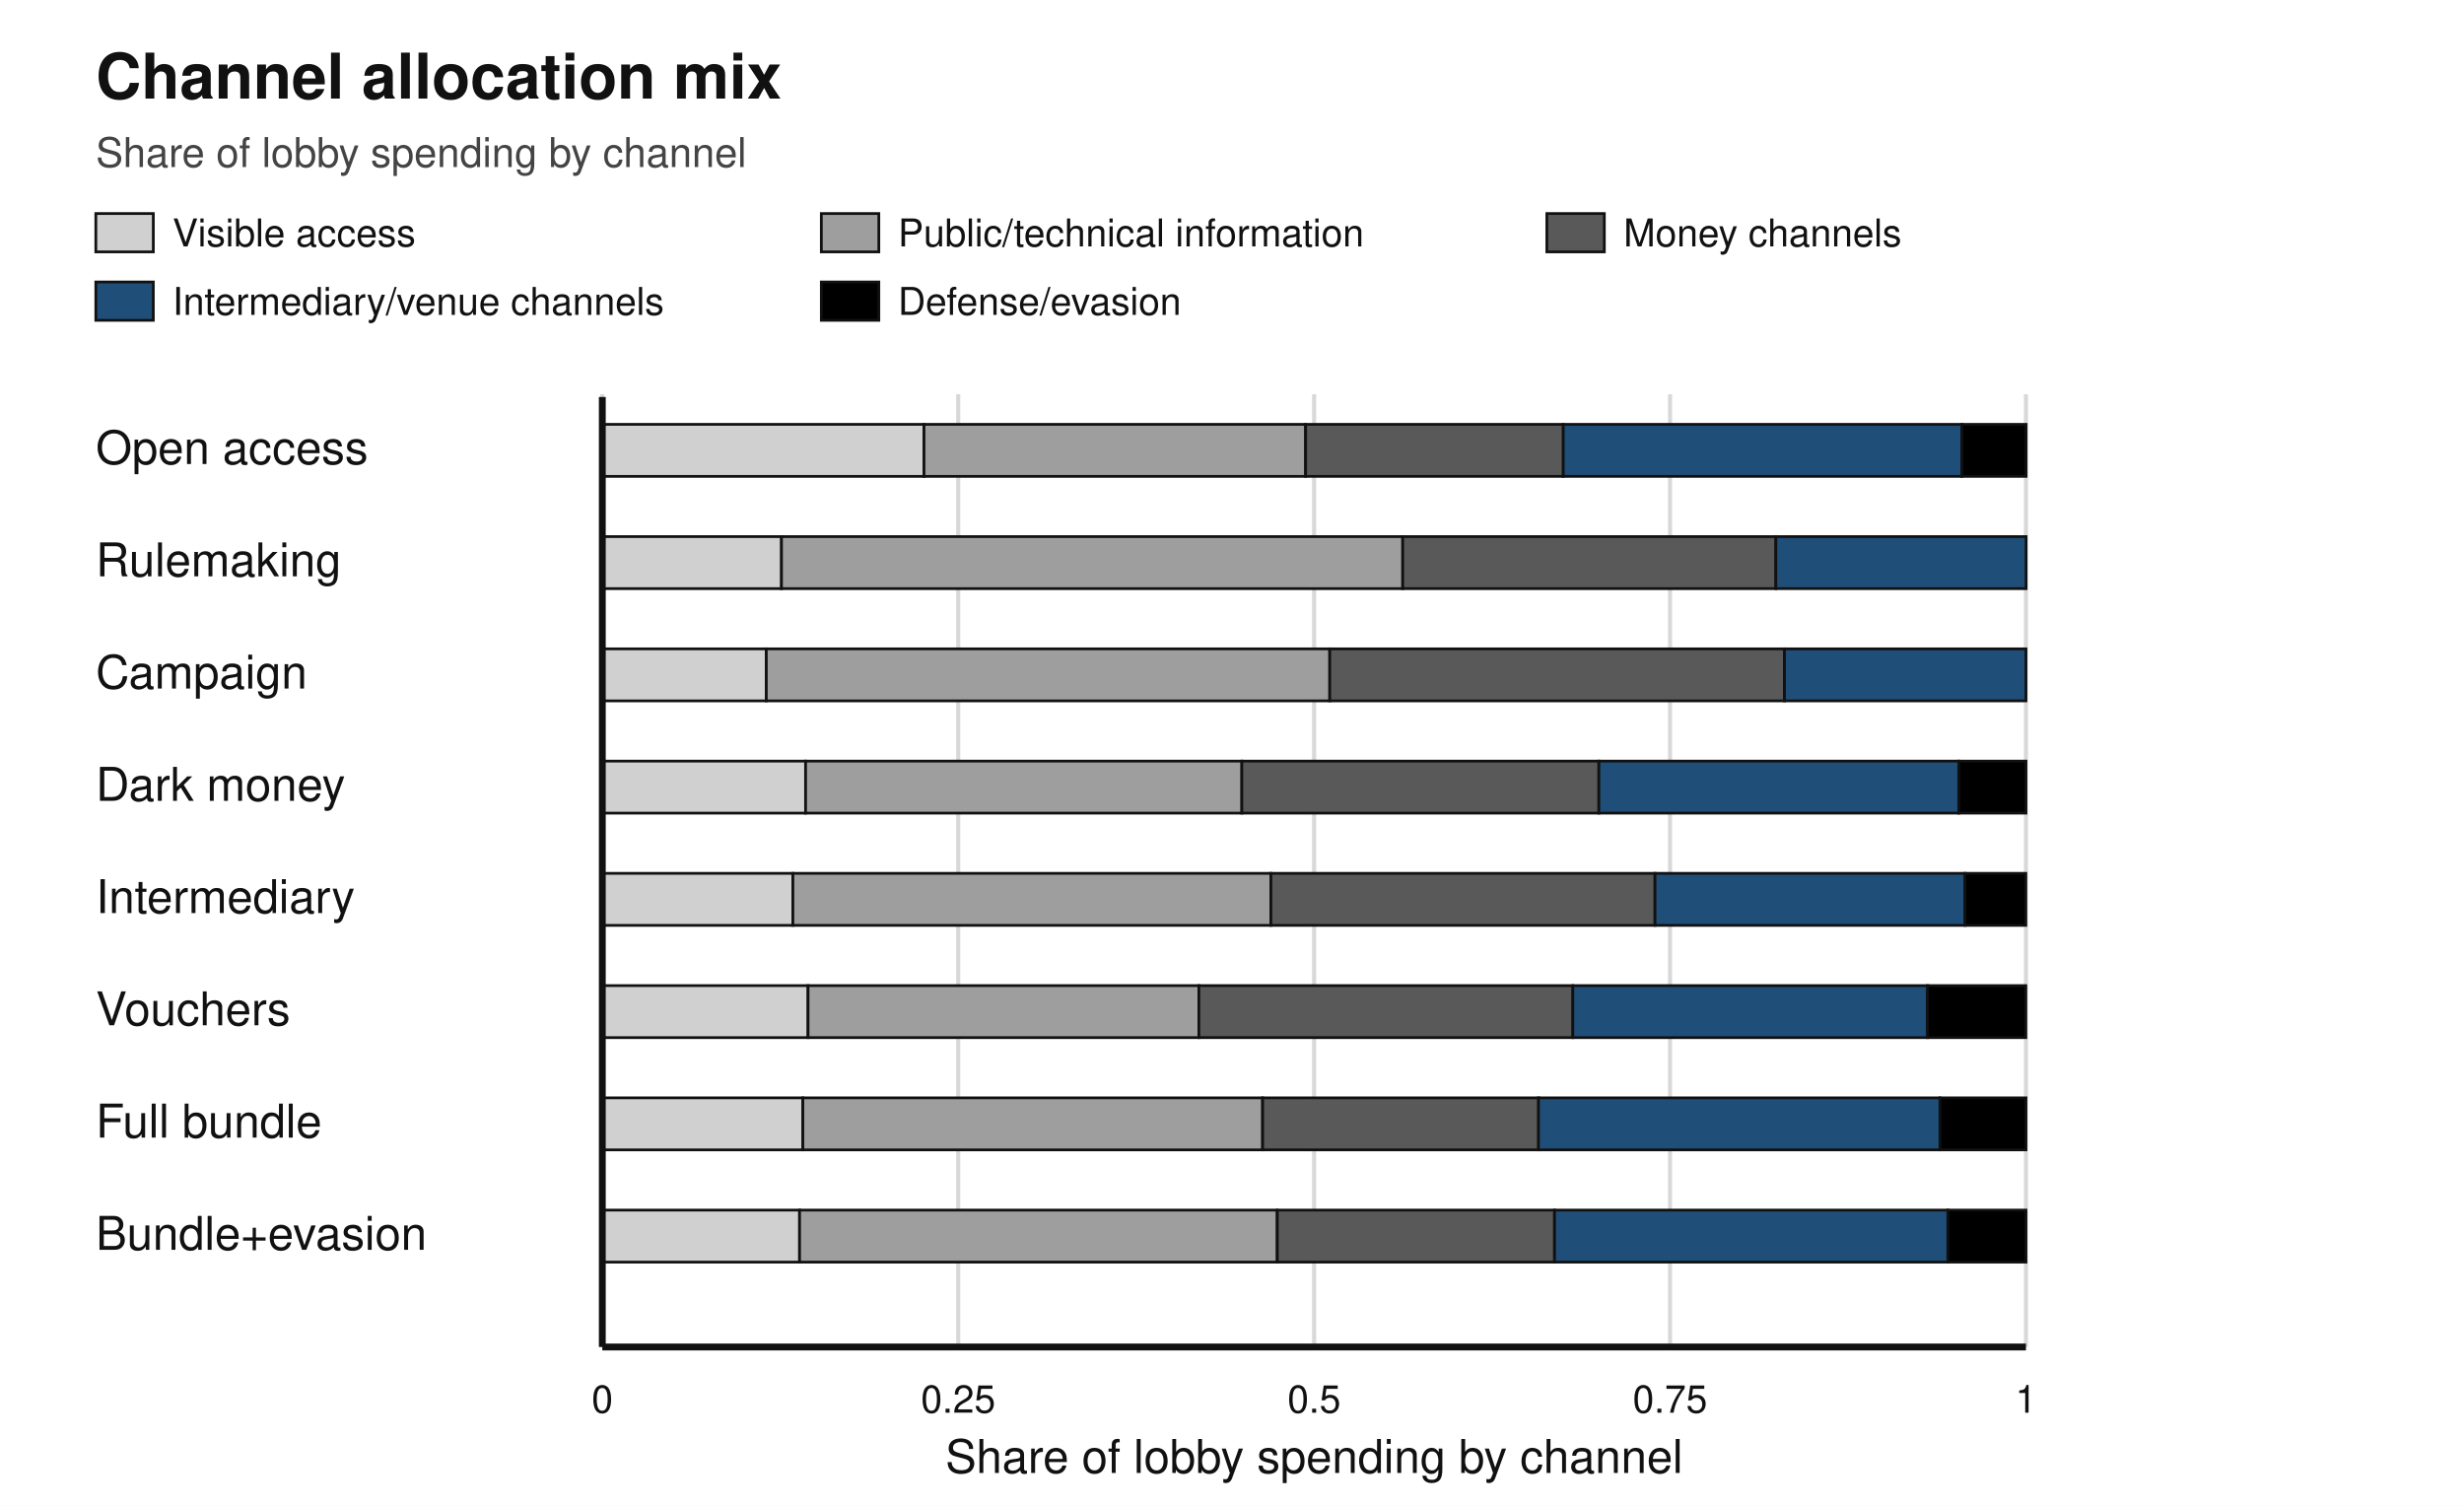
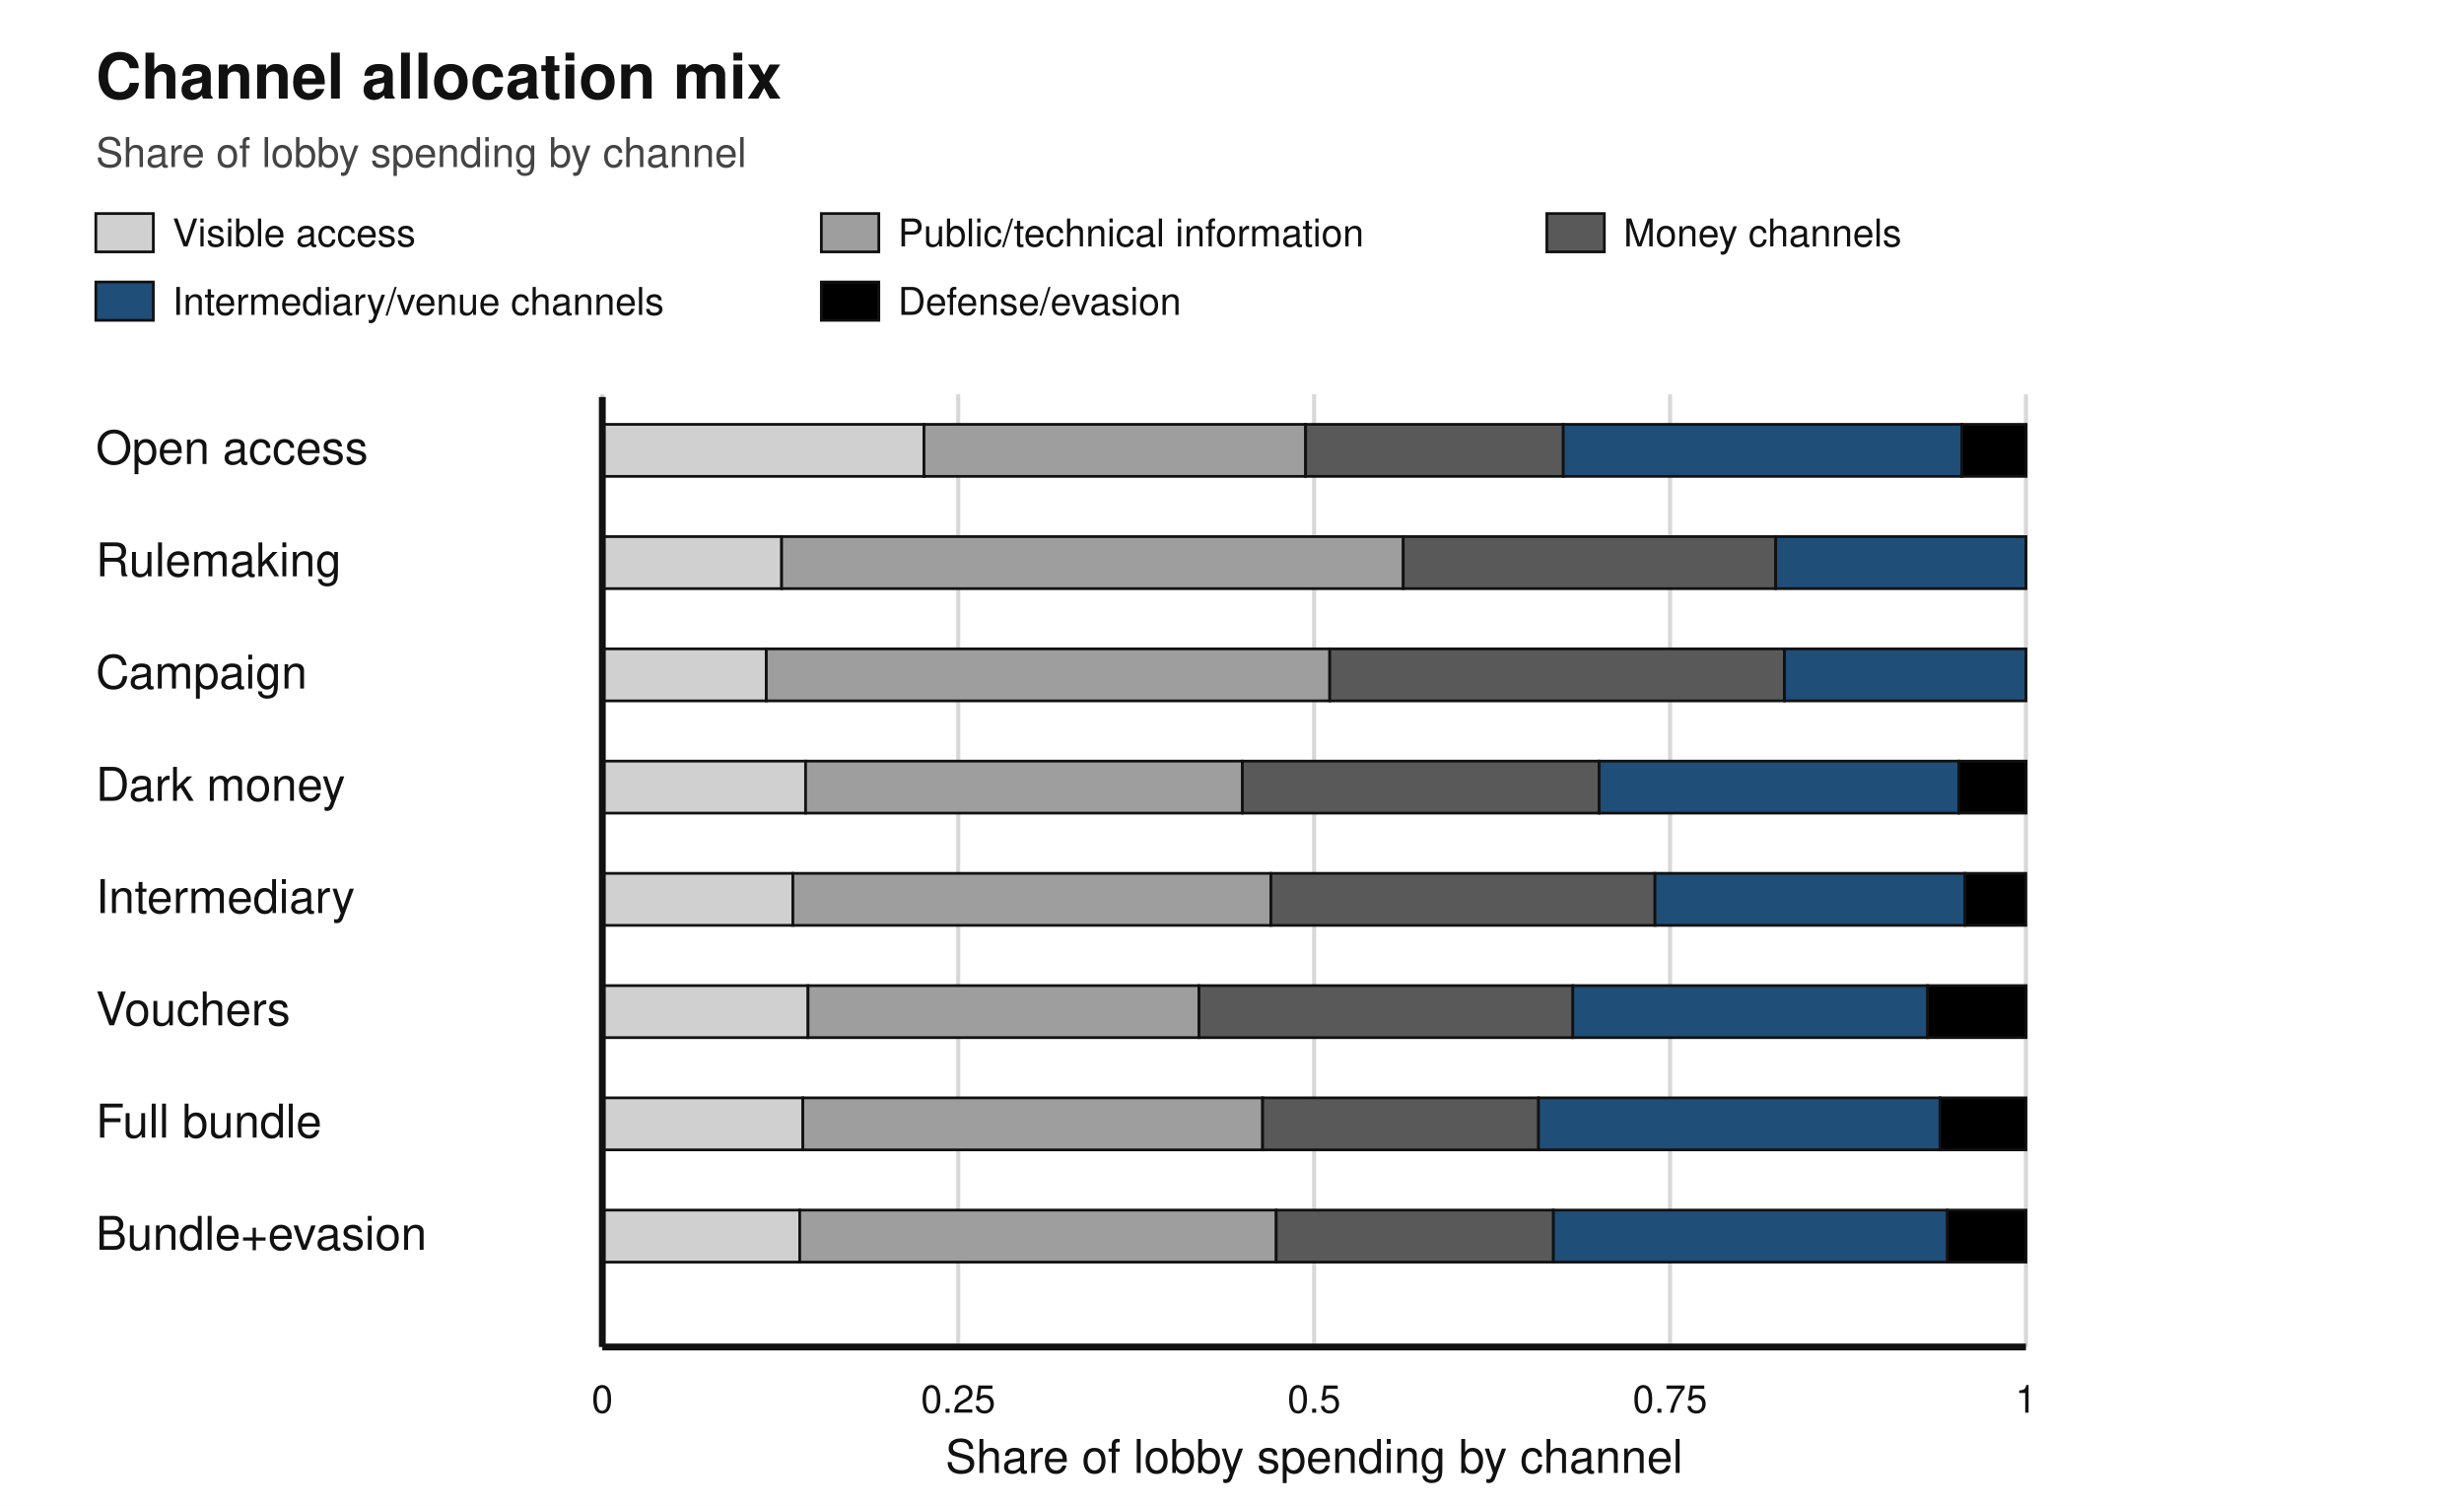
<svg xmlns="http://www.w3.org/2000/svg" width="1800px" height="1100px" viewBox="0 0 1800 1100" role="img">
  <style>
text { font-family: Helvetica, Arial, sans-serif; font-size: 34px; fill: #111; }
.title { font-size: 46px; font-weight: 700; }
.subtitle { font-size: 30px; fill: #444; }
.small, .tick, .label { font-size: 28px; }
.point-number { font-size: 22px; fill: #fff; font-weight: 700; }
.arch-title { font-size: 30px; font-weight: 700; }
.axis { stroke: #111; stroke-width: 5; fill: none; }
.grid { stroke: #d8d8d8; stroke-width: 3; fill: none; }
.segment, .point, .legend-swatch, .arch-box { stroke: #111; stroke-width: 2; }
.warning-zone { stroke: none; }
.label-box { fill: #fff; stroke: #111; stroke-width: 2; }
.leader { stroke: #333; stroke-width: 2; fill: none; stroke-dasharray: 8 8; }
.threshold { stroke: #999; stroke-width: 4; fill: none; stroke-dasharray: 12 12; }
.series-primary { stroke: #111; stroke-width: 8; fill: none; }
.series-secondary { stroke: #777; stroke-width: 8; fill: none; stroke-dasharray: 24 18; }
</style>
  <rect width="100%" height="100%" fill="#fff" />
  <text x="70" y="72" text-anchor="start" class="title">Channel allocation mix</text>
  <text x="70" y="122" text-anchor="start" class="subtitle">Share of lobby spending by channel</text>
  <line x1="440" y1="288" x2="440" y2="984" class="grid" />
  <text x="440" y="1032" text-anchor="middle" class="tick">0</text>
  <line x1="700" y1="288" x2="700" y2="984" class="grid" />
  <text x="700" y="1032" text-anchor="middle" class="tick">0.25</text>
  <line x1="960" y1="288" x2="960" y2="984" class="grid" />
  <text x="960" y="1032" text-anchor="middle" class="tick">0.5</text>
  <line x1="1220" y1="288" x2="1220" y2="984" class="grid" />
  <text x="1220" y="1032" text-anchor="middle" class="tick">0.75</text>
  <line x1="1480" y1="288" x2="1480" y2="984" class="grid" />
  <text x="1480" y="1032" text-anchor="middle" class="tick">1</text>
  <text x="70" y="339" text-anchor="start">Open access</text>
  <rect x="440" y="310" width="235.0" height="38" fill="#d0d0d0" class="segment" />
  <rect x="675.0" y="310" width="278.7" height="38" fill="#9e9e9e" class="segment" />
  <rect x="953.8" y="310" width="188.2" height="38" fill="#595959" class="segment" />
  <rect x="1142" y="310" width="291.2" height="38" fill="#1f4e79" class="segment" />
  <rect x="1433.2" y="310" width="46.9" height="38" fill="#000000" class="segment" />
  <text x="70" y="421" text-anchor="start">Rulemaking</text>
-   <rect x="440" y="392" width="130.9" height="38" fill="#d0d0d0" class="segment" />
-   <rect x="570.9" y="392" width="453.8" height="38" fill="#9e9e9e" class="segment" />
-   <rect x="1024.7" y="392" width="272.6" height="38" fill="#595959" class="segment" />
-   <rect x="1297.3" y="392" width="182.8" height="38" fill="#1f4e79" class="segment" />
+   <rect x="440" y="392" width="131.0" height="38" fill="#d0d0d0" class="segment" />
+   <rect x="571.0" y="392" width="454.1" height="38" fill="#9e9e9e" class="segment" />
+   <rect x="1025.1" y="392" width="272.1" height="38" fill="#595959" class="segment" />
+   <rect x="1297.2" y="392" width="182.8" height="38" fill="#1f4e79" class="segment" />
  <text x="70" y="503" text-anchor="start">Campaign</text>
  <rect x="440" y="474" width="119.8" height="38" fill="#d0d0d0" class="segment" />
  <rect x="559.8" y="474" width="411.6" height="38" fill="#9e9e9e" class="segment" />
  <rect x="971.4" y="474" width="332.2" height="38" fill="#595959" class="segment" />
  <rect x="1303.6" y="474" width="176.4" height="38" fill="#1f4e79" class="segment" />
  <text x="70" y="585" text-anchor="start">Dark money</text>
  <rect x="440" y="556" width="148.5" height="38" fill="#d0d0d0" class="segment" />
-   <rect x="588.5" y="556" width="318.7" height="38" fill="#9e9e9e" class="segment" />
-   <rect x="907.2" y="556" width="260.8" height="38" fill="#595959" class="segment" />
-   <rect x="1168" y="556" width="262.9" height="38" fill="#1f4e79" class="segment" />
-   <rect x="1430.9" y="556" width="49.1" height="38" fill="#000000" class="segment" />
+   <rect x="588.5" y="556" width="319.1" height="38" fill="#9e9e9e" class="segment" />
+   <rect x="907.6" y="556" width="260.6" height="38" fill="#595959" class="segment" />
+   <rect x="1168.2" y="556" width="262.8" height="38" fill="#1f4e79" class="segment" />
+   <rect x="1431.0" y="556" width="49.1" height="38" fill="#000000" class="segment" />
  <text x="70" y="667" text-anchor="start">Intermediary</text>
  <rect x="440" y="638" width="139.2" height="38" fill="#d0d0d0" class="segment" />
  <rect x="579.2" y="638" width="349.2" height="38" fill="#9e9e9e" class="segment" />
  <rect x="928.4" y="638" width="280.6" height="38" fill="#595959" class="segment" />
  <rect x="1209.0" y="638" width="226.5" height="38" fill="#1f4e79" class="segment" />
  <rect x="1435.5" y="638" width="44.4" height="38" fill="#000000" class="segment" />
  <text x="70" y="749" text-anchor="start">Vouchers</text>
  <rect x="440" y="720" width="150.3" height="38" fill="#d0d0d0" class="segment" />
-   <rect x="590.3" y="720" width="285.5" height="38" fill="#9e9e9e" class="segment" />
-   <rect x="875.8" y="720" width="273.2" height="38" fill="#595959" class="segment" />
-   <rect x="1149.0" y="720" width="259.1" height="38" fill="#1f4e79" class="segment" />
-   <rect x="1408.0" y="720" width="71.9" height="38" fill="#000000" class="segment" />
+   <rect x="590.3" y="720" width="285.6" height="38" fill="#9e9e9e" class="segment" />
+   <rect x="875.9" y="720" width="273.1" height="38" fill="#595959" class="segment" />
+   <rect x="1149.0" y="720" width="259.2" height="38" fill="#1f4e79" class="segment" />
+   <rect x="1408.1" y="720" width="72.0" height="38" fill="#000000" class="segment" />
  <text x="70" y="831" text-anchor="start">Full bundle</text>
  <rect x="440" y="802" width="146.5" height="38" fill="#d0d0d0" class="segment" />
  <rect x="586.5" y="802" width="335.8" height="38" fill="#9e9e9e" class="segment" />
  <rect x="922.4" y="802" width="201.6" height="38" fill="#595959" class="segment" />
  <rect x="1123.9" y="802" width="293.3" height="38" fill="#1f4e79" class="segment" />
  <rect x="1417.2" y="802" width="62.8" height="38" fill="#000000" class="segment" />
  <text x="70" y="913" text-anchor="start">Bundle+evasion</text>
-   <rect x="440" y="884" width="144.1" height="38" fill="#d0d0d0" class="segment" />
-   <rect x="584.1" y="884" width="348.9" height="38" fill="#9e9e9e" class="segment" />
-   <rect x="933.1" y="884" width="202.5" height="38" fill="#595959" class="segment" />
-   <rect x="1135.6" y="884" width="287.4" height="38" fill="#1f4e79" class="segment" />
-   <rect x="1422.9" y="884" width="57.1" height="38" fill="#000000" class="segment" />
+   <rect x="440" y="884" width="144.2" height="38" fill="#d0d0d0" class="segment" />
+   <rect x="584.2" y="884" width="348.1" height="38" fill="#9e9e9e" class="segment" />
+   <rect x="932.3" y="884" width="202.5" height="38" fill="#595959" class="segment" />
+   <rect x="1134.8" y="884" width="287.8" height="38" fill="#1f4e79" class="segment" />
+   <rect x="1422.6" y="884" width="57.4" height="38" fill="#000000" class="segment" />
  <line x1="440" y1="290" x2="440" y2="984" class="axis" />
  <line x1="440" y1="984" x2="1480" y2="984" class="axis" />
  <text x="960" y="1076" text-anchor="middle">Share of lobby spending by channel</text>
  <rect x="70" y="156" width="42" height="28" fill="#d0d0d0" class="legend-swatch" />
  <text x="126" y="180" text-anchor="start" class="small">Visible access</text>
  <rect x="600" y="156" width="42" height="28" fill="#9e9e9e" class="legend-swatch" />
  <text x="656" y="180" text-anchor="start" class="small">Public/technical information</text>
  <rect x="1130" y="156" width="42" height="28" fill="#595959" class="legend-swatch" />
  <text x="1186" y="180" text-anchor="start" class="small">Money channels</text>
  <rect x="70" y="206" width="42" height="28" fill="#1f4e79" class="legend-swatch" />
  <text x="126" y="230" text-anchor="start" class="small">Intermediary/venue channels</text>
  <rect x="600" y="206" width="42" height="28" fill="#000000" class="legend-swatch" />
  <text x="656" y="230" text-anchor="start" class="small">Defense/evasion</text>
</svg>
